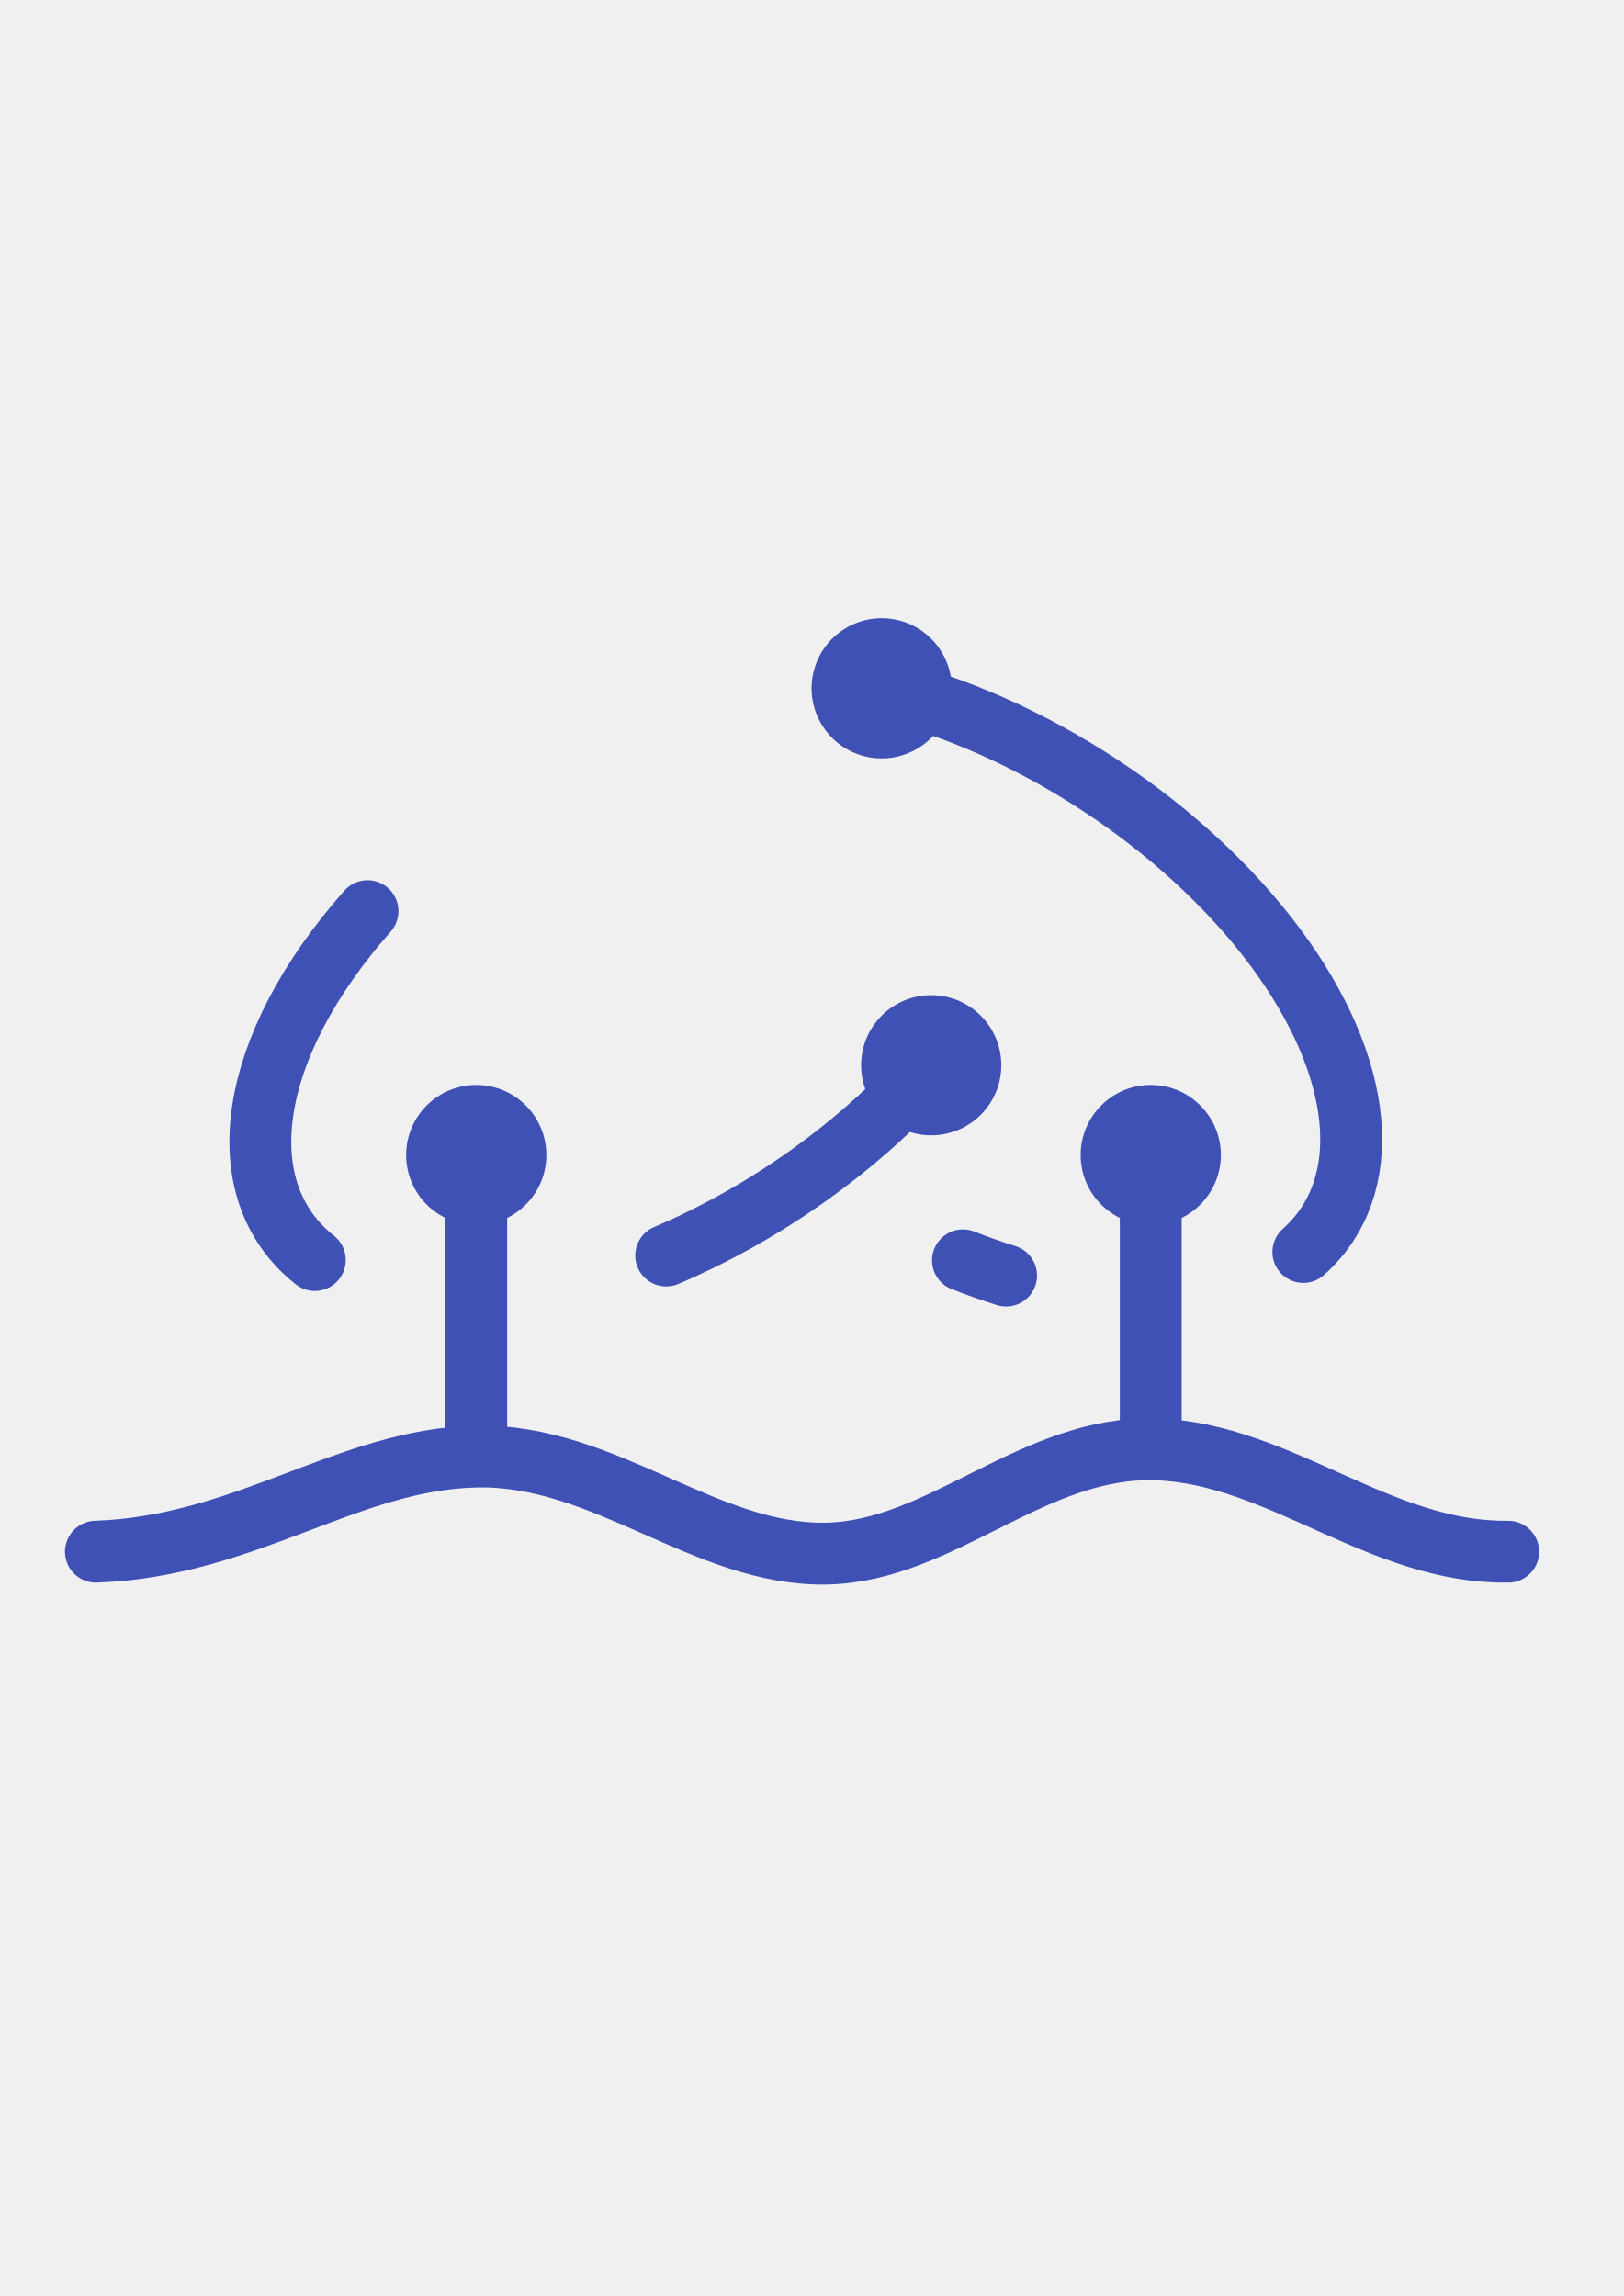
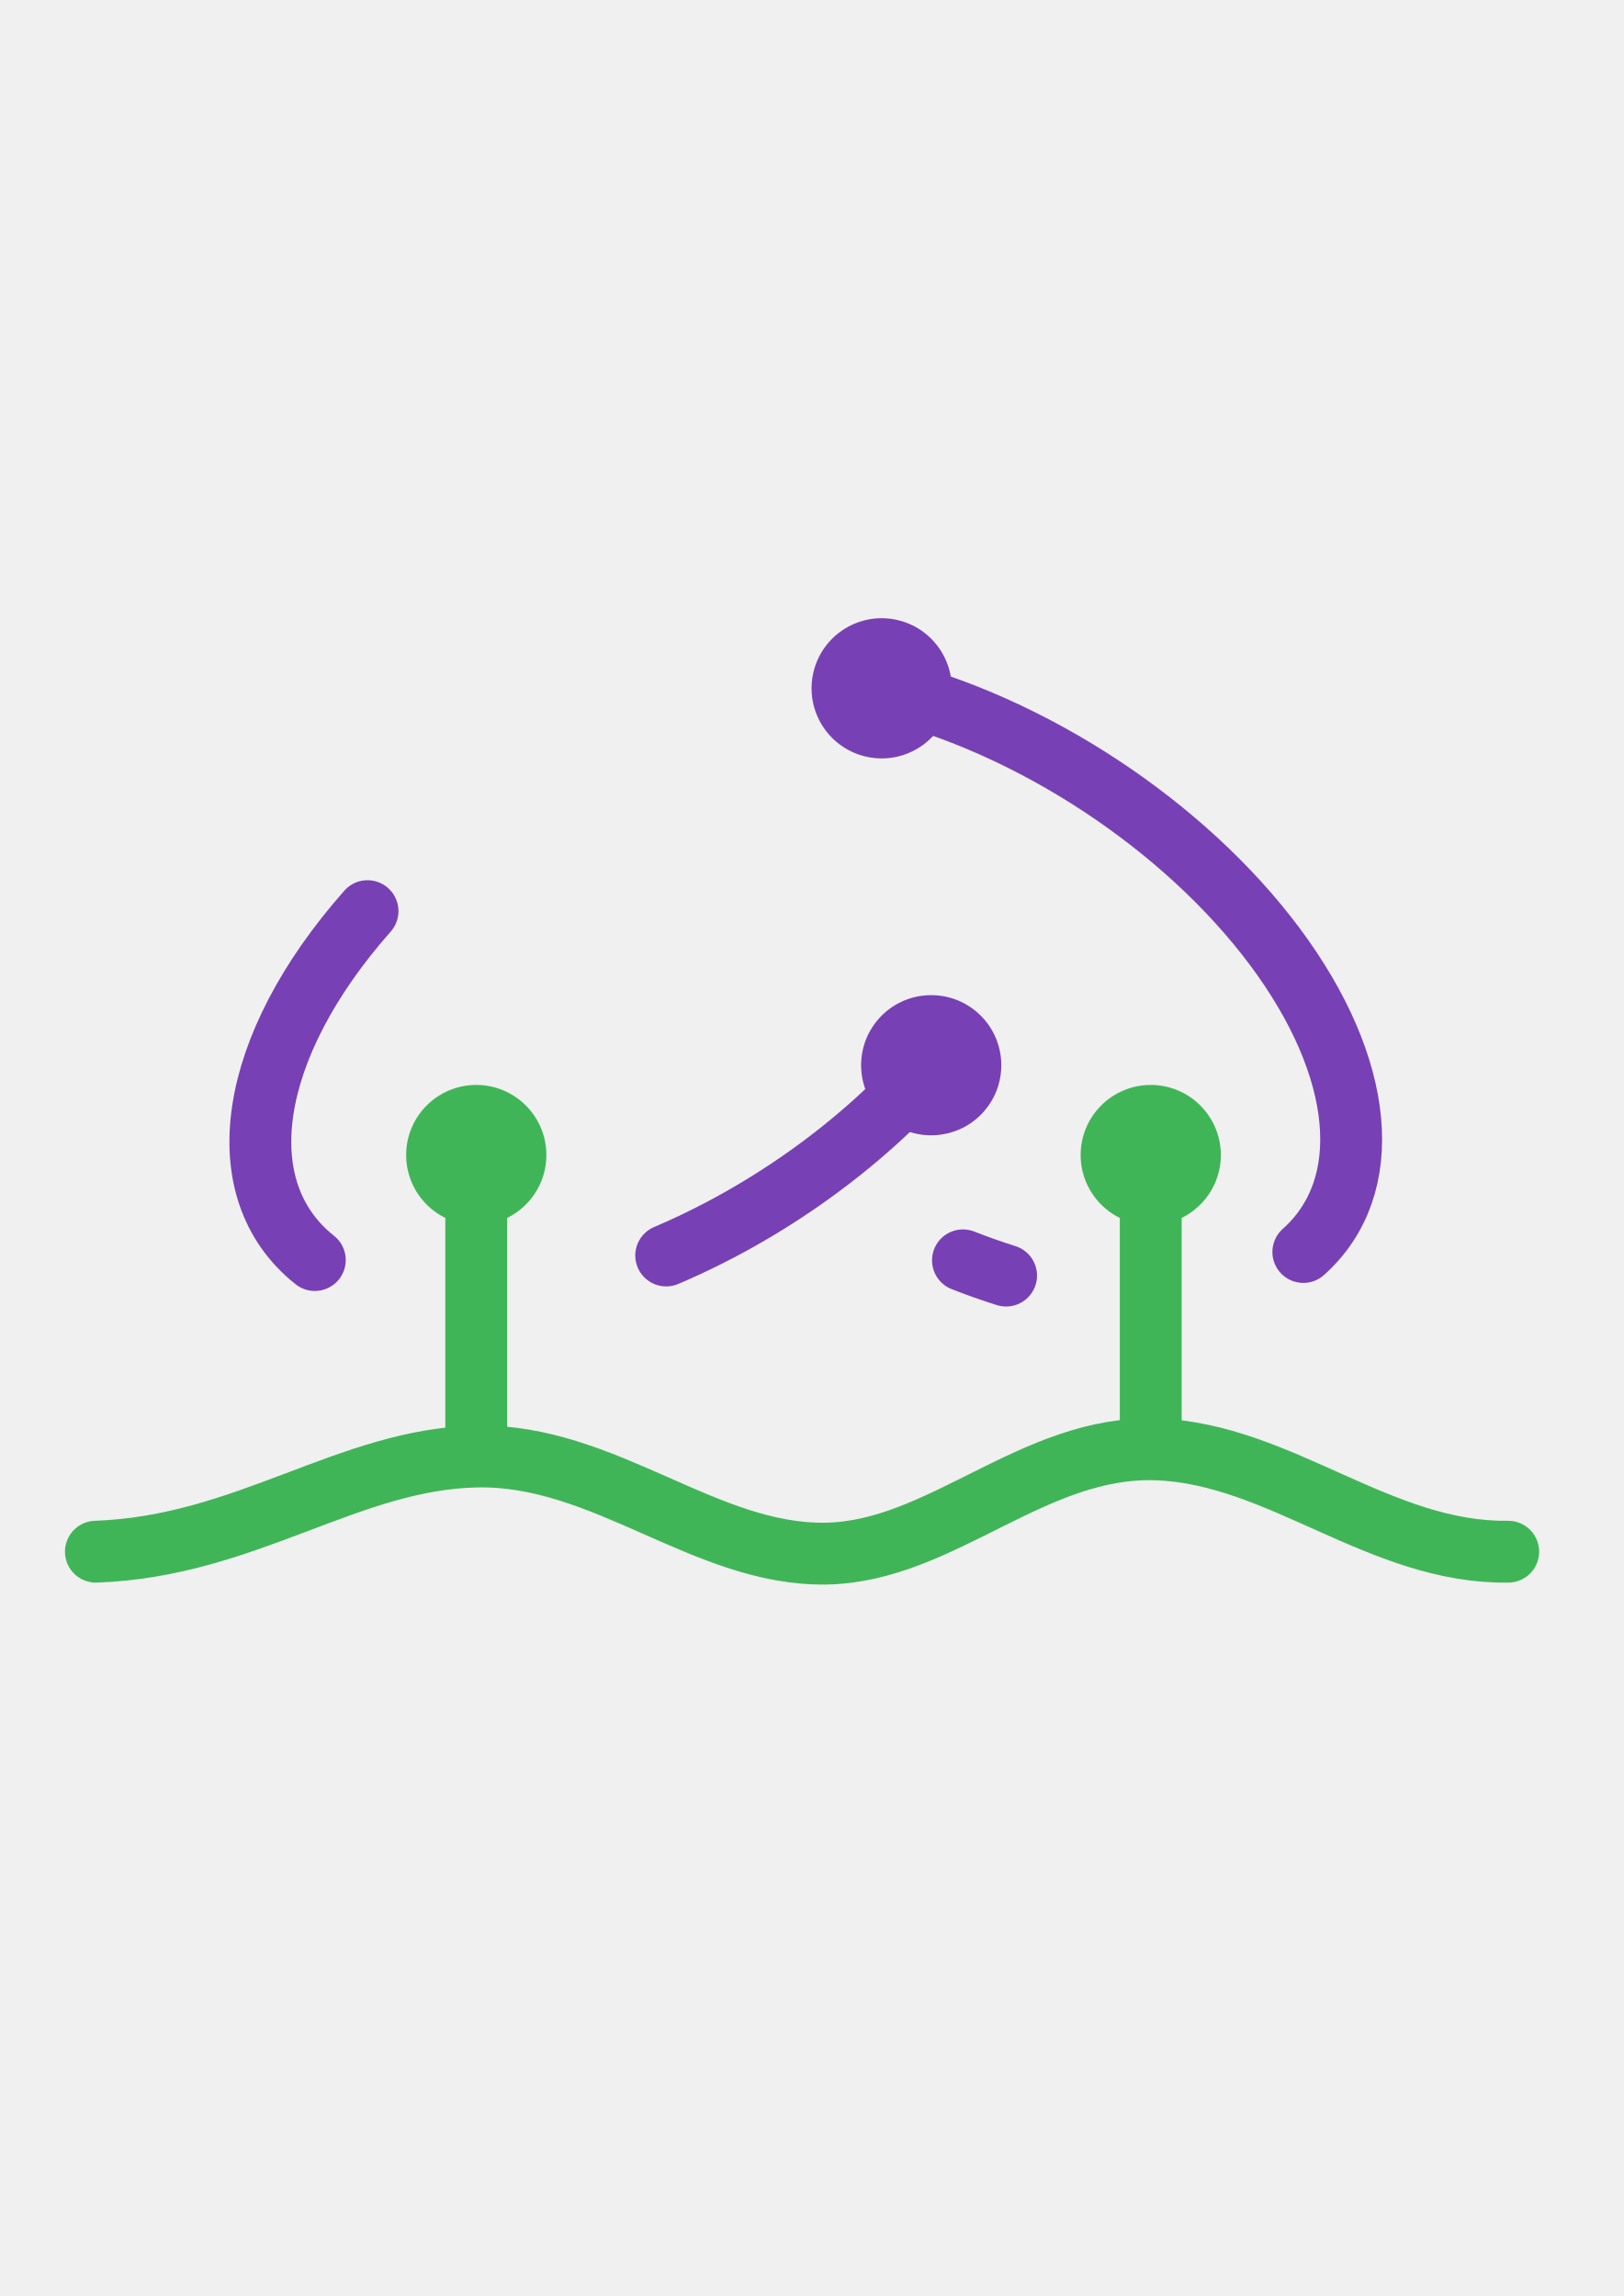
<svg xmlns="http://www.w3.org/2000/svg" width="210mm" height="297mm" viewBox="0 0 210 297" version="1.1" id="svg8">
  <defs id="defs2">
+     <marker style="overflow:visible" id="marker6307" refX="0.0" refY="0.0" orient="auto">
+       <path transform="scale(0.2) translate(7.4, 1)" style="fill-rule:evenodd;stroke:#7840b5;stroke-width:1pt;stroke-opacity:1;fill:#7840b5;fill-opacity:1" d="M -2.5,-1.0 C -2.5,1.76 -4.74,4.0 -7.5,4.0 C -10.26,4.0 -12.5,1.76 -12.5,-1.0 C -12.5,-3.76 -10.26,-6.0 -7.5,-6.0 C -4.74,-6.0 -2.5,-3.76 -2.5,-1.0 z " id="path6305" />
+     </marker>
    <marker style="overflow:visible" id="marker5491" refX="0.0" refY="0.0" orient="auto">
-       <path transform="scale(0.2) translate(7.4, 1)" style="fill-rule:evenodd;stroke:#4051b5;stroke-width:1pt;stroke-opacity:1;fill:#4051b5;fill-opacity:1" d="M -2.5,-1.0 C -2.5,1.76 -4.74,4.0 -7.5,4.0 C -10.26,4.0 -12.5,1.76 -12.5,-1.0 C -12.5,-3.76 -10.26,-6.0 -7.5,-6.0 C -4.74,-6.0 -2.5,-3.76 -2.5,-1.0 z " id="path5489" />
+       <path transform="scale(0.2) translate(7.4, 1)" style="fill-rule:evenodd;stroke:#7840b5;stroke-width:1pt;stroke-opacity:1;fill:#7840b5;fill-opacity:1" d="M -2.5,-1.0 C -2.5,1.76 -4.74,4.0 -7.5,4.0 C -10.26,4.0 -12.5,1.76 -12.5,-1.0 C -12.5,-3.76 -10.26,-6.0 -7.5,-6.0 C -4.74,-6.0 -2.5,-3.76 -2.5,-1.0 z " id="path5489" />
    </marker>
    <marker style="overflow:visible" id="marker5421" refX="0.0" refY="0.0" orient="auto">
-       <path transform="scale(0.2) translate(7.4, 1)" style="fill-rule:evenodd;stroke:#4051b5;stroke-width:1pt;stroke-opacity:1;fill:#4051b5;fill-opacity:1" d="M -2.5,-1.0 C -2.5,1.76 -4.74,4.0 -7.5,4.0 C -10.26,4.0 -12.5,1.76 -12.5,-1.0 C -12.5,-3.76 -10.26,-6.0 -7.5,-6.0 C -4.74,-6.0 -2.5,-3.76 -2.5,-1.0 z " id="path5419" />
+       <path transform="scale(0.2) translate(7.4, 1)" style="fill-rule:evenodd;stroke:#7840b5;stroke-width:1pt;stroke-opacity:1;fill:#7840b5;fill-opacity:1" d="M -2.5,-1.0 C -2.5,1.76 -4.74,4.0 -7.5,4.0 C -10.26,4.0 -12.5,1.76 -12.5,-1.0 C -12.5,-3.76 -10.26,-6.0 -7.5,-6.0 C -4.74,-6.0 -2.5,-3.76 -2.5,-1.0 z " id="path5419" />
    </marker>
    <marker style="overflow:visible" id="marker5127" refX="0.0" refY="0.0" orient="auto">
-       <path transform="scale(0.2) translate(7.4, 1)" style="fill-rule:evenodd;stroke:#4051b5;stroke-width:1pt;stroke-opacity:1;fill:#4051b5;fill-opacity:1" d="M -2.5,-1.0 C -2.5,1.76 -4.74,4.0 -7.5,4.0 C -10.26,4.0 -12.5,1.76 -12.5,-1.0 C -12.5,-3.76 -10.26,-6.0 -7.5,-6.0 C -4.74,-6.0 -2.5,-3.76 -2.5,-1.0 z " id="path5125" />
+       <path transform="scale(0.2) translate(7.4, 1)" style="fill-rule:evenodd;stroke:#40b558;stroke-width:1pt;stroke-opacity:1;fill:#40b558;fill-opacity:1" d="M -2.5,-1.0 C -2.5,1.76 -4.74,4.0 -7.5,4.0 C -10.26,4.0 -12.5,1.76 -12.5,-1.0 C -12.5,-3.76 -10.26,-6.0 -7.5,-6.0 C -4.74,-6.0 -2.5,-3.76 -2.5,-1.0 z " id="path5125" />
    </marker>
    <marker style="overflow:visible" id="marker5117" refX="0.0" refY="0.0" orient="auto">
-       <path transform="scale(0.2) translate(7.4, 1)" style="fill-rule:evenodd;stroke:#4051b5;stroke-width:1pt;stroke-opacity:1;fill:#4051b5;fill-opacity:1" d="M -2.5,-1.0 C -2.5,1.76 -4.74,4.0 -7.5,4.0 C -10.26,4.0 -12.5,1.76 -12.5,-1.0 C -12.5,-3.76 -10.26,-6.0 -7.5,-6.0 C -4.74,-6.0 -2.5,-3.76 -2.5,-1.0 z " id="path5115" />
+       <path transform="scale(0.2) translate(7.4, 1)" style="fill-rule:evenodd;stroke:#40b558;stroke-width:1pt;stroke-opacity:1;fill:#40b558;fill-opacity:1" d="M -2.5,-1.0 C -2.5,1.76 -4.74,4.0 -7.5,4.0 C -10.26,4.0 -12.5,1.76 -12.5,-1.0 C -12.5,-3.76 -10.26,-6.0 -7.5,-6.0 C -4.74,-6.0 -2.5,-3.76 -2.5,-1.0 z " id="path5115" />
    </marker>
    <marker style="overflow:visible" id="marker4246" refX="0.0" refY="0.0" orient="auto">
      <path transform="scale(0.2) translate(7.4, 1)" style="fill-rule:evenodd;stroke:#000000;stroke-width:1pt;stroke-opacity:1;fill:#ffffff;fill-opacity:1" d="M -2.5,-1.0 C -2.5,1.76 -4.74,4.0 -7.5,4.0 C -10.26,4.0 -12.5,1.76 -12.5,-1.0 C -12.5,-3.76 -10.26,-6.0 -7.5,-6.0 C -4.74,-6.0 -2.5,-3.76 -2.5,-1.0 z " id="path4244" />
    </marker>
    <marker style="overflow:visible" id="DotS" refX="0.0" refY="0.0" orient="auto">
      <path transform="scale(0.2) translate(7.4, 1)" style="fill-rule:evenodd;stroke:#000000;stroke-width:1pt;stroke-opacity:1;fill:#ffffff;fill-opacity:1" d="M -2.5,-1.0 C -2.5,1.76 -4.74,4.0 -7.5,4.0 C -10.26,4.0 -12.5,1.76 -12.5,-1.0 C -12.5,-3.76 -10.26,-6.0 -7.5,-6.0 C -4.74,-6.0 -2.5,-3.76 -2.5,-1.0 z " id="path1025" />
    </marker>
    <marker style="overflow:visible" id="marker3820" refX="0.0" refY="0.0" orient="auto">
      <path transform="scale(0.2) translate(7.4, 1)" style="fill-rule:evenodd;stroke:#000027;stroke-width:1pt;stroke-opacity:1;fill:#ffffff;fill-opacity:1" d="M -2.5,-1.0 C -2.5,1.76 -4.74,4.0 -7.5,4.0 C -10.26,4.0 -12.5,1.76 -12.5,-1.0 C -12.5,-3.76 -10.26,-6.0 -7.5,-6.0 C -4.74,-6.0 -2.5,-3.76 -2.5,-1.0 z " id="path3818" />
    </marker>
    <marker style="overflow:visible" id="marker3810" refX="0.0" refY="0.0" orient="auto">
      <path transform="scale(0.2) translate(7.4, 1)" style="fill-rule:evenodd;stroke:#000027;stroke-width:1pt;stroke-opacity:1;fill:#ffffff;fill-opacity:1" d="M -2.5,-1.0 C -2.5,1.76 -4.74,4.0 -7.5,4.0 C -10.26,4.0 -12.5,1.76 -12.5,-1.0 C -12.5,-3.76 -10.26,-6.0 -7.5,-6.0 C -4.74,-6.0 -2.5,-3.76 -2.5,-1.0 z " id="path3808" />
    </marker>
    <marker style="overflow:visible" id="DotM" refX="0.0" refY="0.0" orient="auto">
      <path transform="scale(0.4) translate(7.4, 1)" style="fill-rule:evenodd;stroke:#000000;stroke-width:1pt;stroke-opacity:1;fill:#000000;fill-opacity:1" d="M -2.5,-1.0 C -2.5,1.76 -4.74,4.0 -7.5,4.0 C -10.26,4.0 -12.5,1.76 -12.5,-1.0 C -12.5,-3.76 -10.26,-6.0 -7.5,-6.0 C -4.74,-6.0 -2.5,-3.76 -2.5,-1.0 z " id="path1022" />
    </marker>
    <marker style="overflow:visible" id="DotM-3" refX="0" refY="0" orient="auto">
      <path transform="matrix(0.4,0,0,0.4,2.96,0.4)" style="fill:#000027;fill-opacity:1;fill-rule:evenodd;stroke:#000027;stroke-width:1pt;stroke-opacity:1" d="m -2.5,-1 c 0,2.76 -2.24,5 -5,5 -2.76,0 -5,-2.24 -5,-5 0,-2.76 2.24,-5 5,-5 2.76,0 5,2.24 5,5 z" id="path1022-6" />
    </marker>
  </defs>
  <g id="layer1">
-     <ellipse style="font-variation-settings:normal;opacity:1;vector-effect:none;fill:none;fill-opacity:1;fill-rule:evenodd;stroke:#4051b5;stroke-width:8;stroke-linecap:round;stroke-linejoin:miter;stroke-miterlimit:4;stroke-dasharray:none;stroke-dashoffset:0;stroke-opacity:1;stop-color:#000000;stop-opacity:1;marker-start:url(#marker5491)" id="path839" d="M 80.094,126.747 A 31.551,56.162 0 0 1 75.306,66.552 31.551,56.162 0 0 1 104.104,33.867 31.551,56.162 0 0 1 132.743,66.991" />
-     <path style="font-variation-settings:normal;vector-effect:none;fill:none;fill-opacity:1;fill-rule:evenodd;stroke:#4051b5;stroke-width:8;stroke-linecap:round;stroke-linejoin:miter;stroke-miterlimit:4;stroke-dasharray:none;stroke-dashoffset:0;stroke-opacity:1;stop-color:#000000;marker-start:url(#marker5421)" id="path839-3" transform="rotate(122.9686)" d="m 12.594,-144.271 a 31.551,56.162 0 0 1 0.403,-60.658 31.551,56.162 0 0 1 31.145,-24.622" />
-     <path style="font-variation-settings:normal;vector-effect:none;fill:none;fill-opacity:1;fill-rule:evenodd;stroke:#4051b5;stroke-width:8;stroke-linecap:round;stroke-linejoin:miter;stroke-miterlimit:4;stroke-dasharray:none;stroke-dashoffset:0;stroke-opacity:1;stop-color:#000000;marker-start:url(#marker5491)" id="path839-3-5" transform="rotate(-123.0001)" d="m -181.201,25.805 a 31.551,56.162 0 0 1 -1.93,-41.995" />
-     <path style="fill:none;stroke:#4051b5;stroke-width:8;stroke-linecap:round;stroke-linejoin:miter;stroke-miterlimit:4;stroke-dasharray:none;stroke-opacity:1" d="m 12.403,200.719 c 19.467,-0.682 32.654,-12.014 49.32,-12.312 16.502,-0.296 29.505,12.823 45.112,12.56 14.952,-0.252 26.79,-14.053 42.789,-13.481 15.96,0.57 28.895,13.474 45.439,13.233" id="path1262" />
-     <path style="fill:none;stroke:#4051b5;stroke-width:8;stroke-linecap:butt;stroke-linejoin:miter;stroke-miterlimit:4;stroke-dasharray:none;stroke-opacity:1;marker-end:url(#marker5127)" d="m 61.596,186.808 2e-6,-37.559" id="path1566" />
-     <path style="fill:none;stroke:#4051b5;stroke-width:8;stroke-linecap:butt;stroke-linejoin:miter;stroke-miterlimit:4;stroke-dasharray:none;stroke-opacity:1;marker-end:url(#marker5117)" d="m 148.831,186.808 0,-37.559" id="path1566-0" />
-     <path style="font-variation-settings:normal;vector-effect:none;fill:none;fill-opacity:1;fill-rule:evenodd;stroke:#4051b5;stroke-width:8;stroke-linecap:round;stroke-linejoin:miter;stroke-miterlimit:4;stroke-dasharray:none;stroke-dashoffset:0;stroke-opacity:1;stop-color:#000000" id="path839-3-6" transform="rotate(122.9686)" d="m 67.623,-198.96 a 31.551,56.162 0 0 1 1.382,5.753" />
-     <path style="font-variation-settings:normal;vector-effect:none;fill:none;fill-opacity:1;fill-rule:evenodd;stroke:#4051b5;stroke-width:8;stroke-linecap:round;stroke-linejoin:miter;stroke-miterlimit:4;stroke-dasharray:none;stroke-dashoffset:0;stroke-opacity:1;stop-color:#000000" id="path839-3-5-1" transform="rotate(-123.0001)" d="m -158.872,-54.625 a 31.551,56.162 0 0 1 34.138,30.298" />
+     <ellipse style="font-variation-settings:normal;opacity:1;vector-effect:none;fill:none;fill-opacity:1;fill-rule:evenodd;stroke:#7840b5;stroke-width:8;stroke-linecap:round;stroke-linejoin:miter;stroke-miterlimit:4;stroke-dasharray:none;stroke-dashoffset:0;stroke-opacity:1;stop-color:#000000;stop-opacity:1;marker-start:url(#marker6307)" id="path839" d="M 80.094,126.747 A 31.551,56.162 0 0 1 75.306,66.552 31.551,56.162 0 0 1 104.104,33.867 31.551,56.162 0 0 1 132.743,66.991" />
+     <path style="font-variation-settings:normal;vector-effect:none;fill:none;fill-opacity:1;fill-rule:evenodd;stroke:#7840b5;stroke-width:8;stroke-linecap:round;stroke-linejoin:miter;stroke-miterlimit:4;stroke-dasharray:none;stroke-dashoffset:0;stroke-opacity:1;stop-color:#000000;marker-start:url(#marker5421)" id="path839-3" transform="rotate(122.9686)" d="m 12.594,-144.271 a 31.551,56.162 0 0 1 0.403,-60.658 31.551,56.162 0 0 1 31.145,-24.622" />
+     <path style="font-variation-settings:normal;vector-effect:none;fill:none;fill-opacity:1;fill-rule:evenodd;stroke:#7840b5;stroke-width:8;stroke-linecap:round;stroke-linejoin:miter;stroke-miterlimit:4;stroke-dasharray:none;stroke-dashoffset:0;stroke-opacity:1;stop-color:#000000;marker-start:url(#marker5491)" id="path839-3-5" transform="rotate(-123.0001)" d="m -181.201,25.805 a 31.551,56.162 0 0 1 -1.93,-41.995" />
+     <path style="fill:none;stroke:#40b558;stroke-width:8;stroke-linecap:round;stroke-linejoin:miter;stroke-miterlimit:4;stroke-dasharray:none;stroke-opacity:1" d="m 12.403,200.719 c 19.467,-0.682 32.654,-12.014 49.32,-12.312 16.502,-0.296 29.505,12.823 45.112,12.56 14.952,-0.252 26.79,-14.053 42.789,-13.481 15.96,0.57 28.895,13.474 45.439,13.233" id="path1262" />
+     <path style="fill:none;stroke:#40b558;stroke-width:8;stroke-linecap:butt;stroke-linejoin:miter;stroke-miterlimit:4;stroke-dasharray:none;stroke-opacity:1;marker-end:url(#marker5127)" d="m 61.596,186.808 2e-6,-37.559" id="path1566" />
+     <path style="fill:none;stroke:#40b558;stroke-width:8;stroke-linecap:butt;stroke-linejoin:miter;stroke-miterlimit:4;stroke-dasharray:none;stroke-opacity:1;marker-end:url(#marker5117)" d="m 148.831,186.808 0,-37.559" id="path1566-0" />
+     <path style="font-variation-settings:normal;vector-effect:none;fill:none;fill-opacity:1;fill-rule:evenodd;stroke:#7840b5;stroke-width:8;stroke-linecap:round;stroke-linejoin:miter;stroke-miterlimit:4;stroke-dasharray:none;stroke-dashoffset:0;stroke-opacity:1;stop-color:#000000" id="path839-3-6" transform="rotate(122.9686)" d="m 67.623,-198.96 a 31.551,56.162 0 0 1 1.382,5.753" />
+     <path style="font-variation-settings:normal;vector-effect:none;fill:none;fill-opacity:1;fill-rule:evenodd;stroke:#7840b5;stroke-width:8;stroke-linecap:round;stroke-linejoin:miter;stroke-miterlimit:4;stroke-dasharray:none;stroke-dashoffset:0;stroke-opacity:1;stop-color:#000000" id="path839-3-5-1" transform="rotate(-123.0001)" d="m -158.872,-54.625 a 31.551,56.162 0 0 1 34.138,30.298" />
  </g>
</svg>
